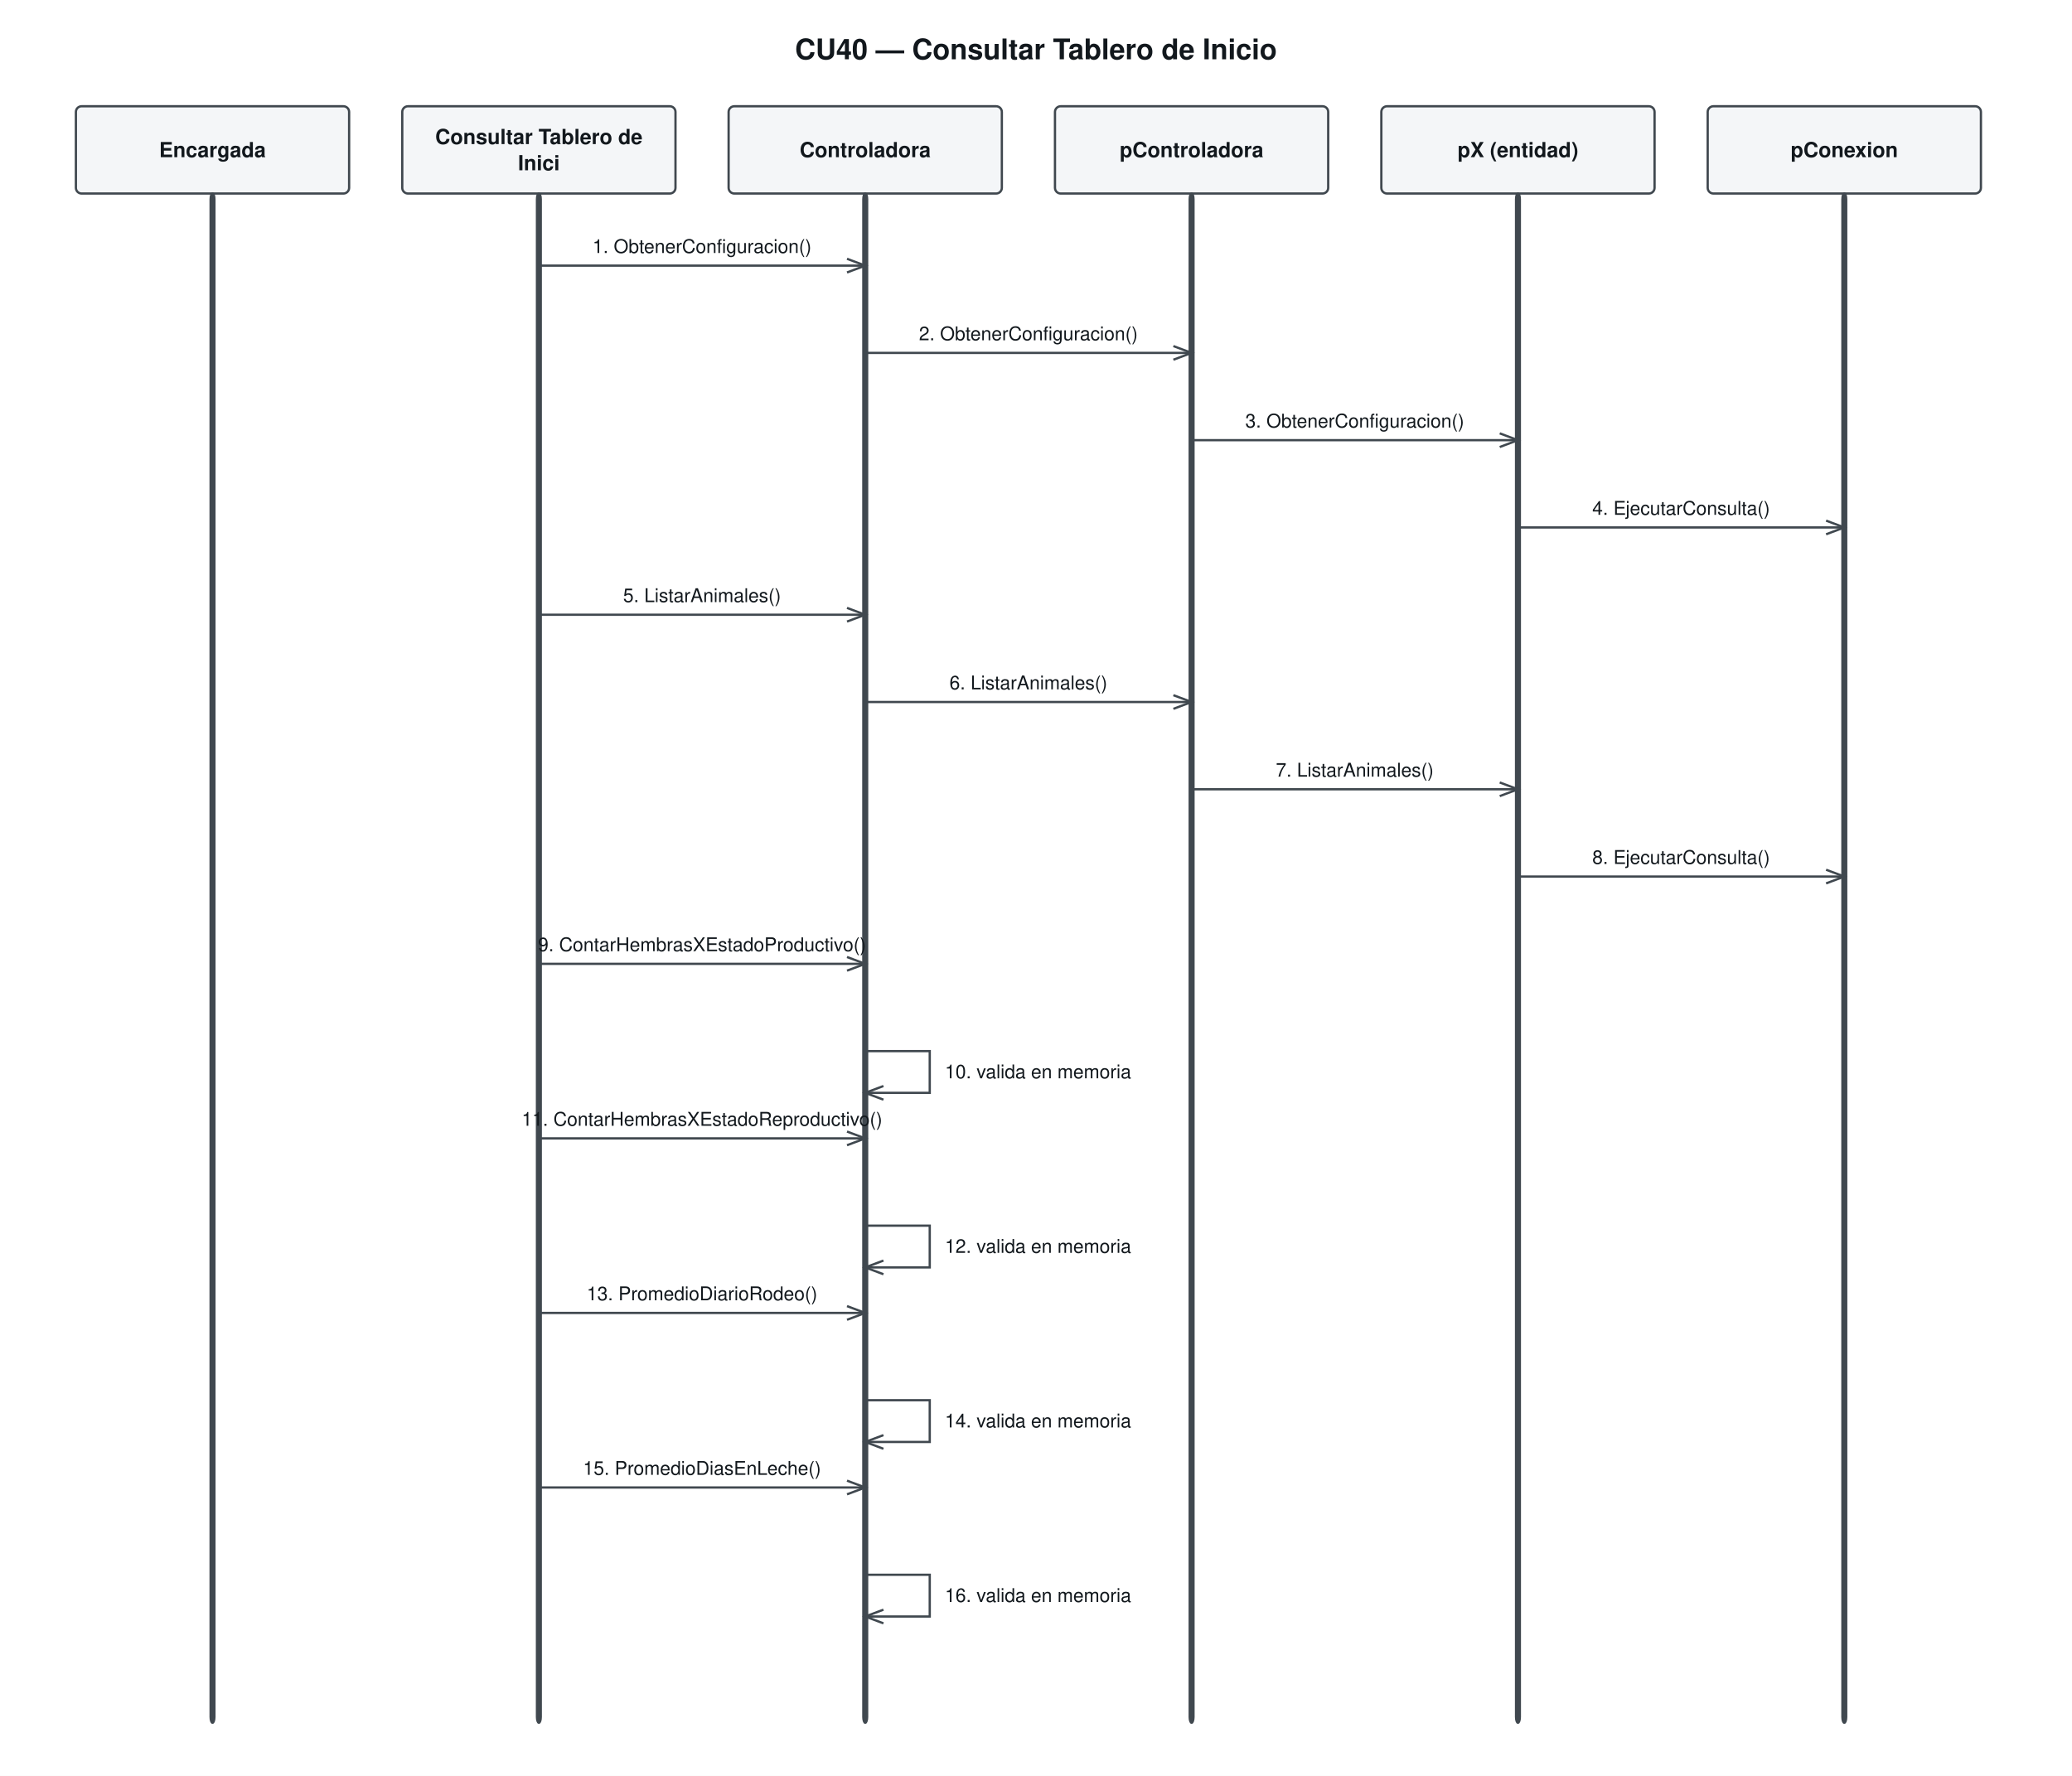
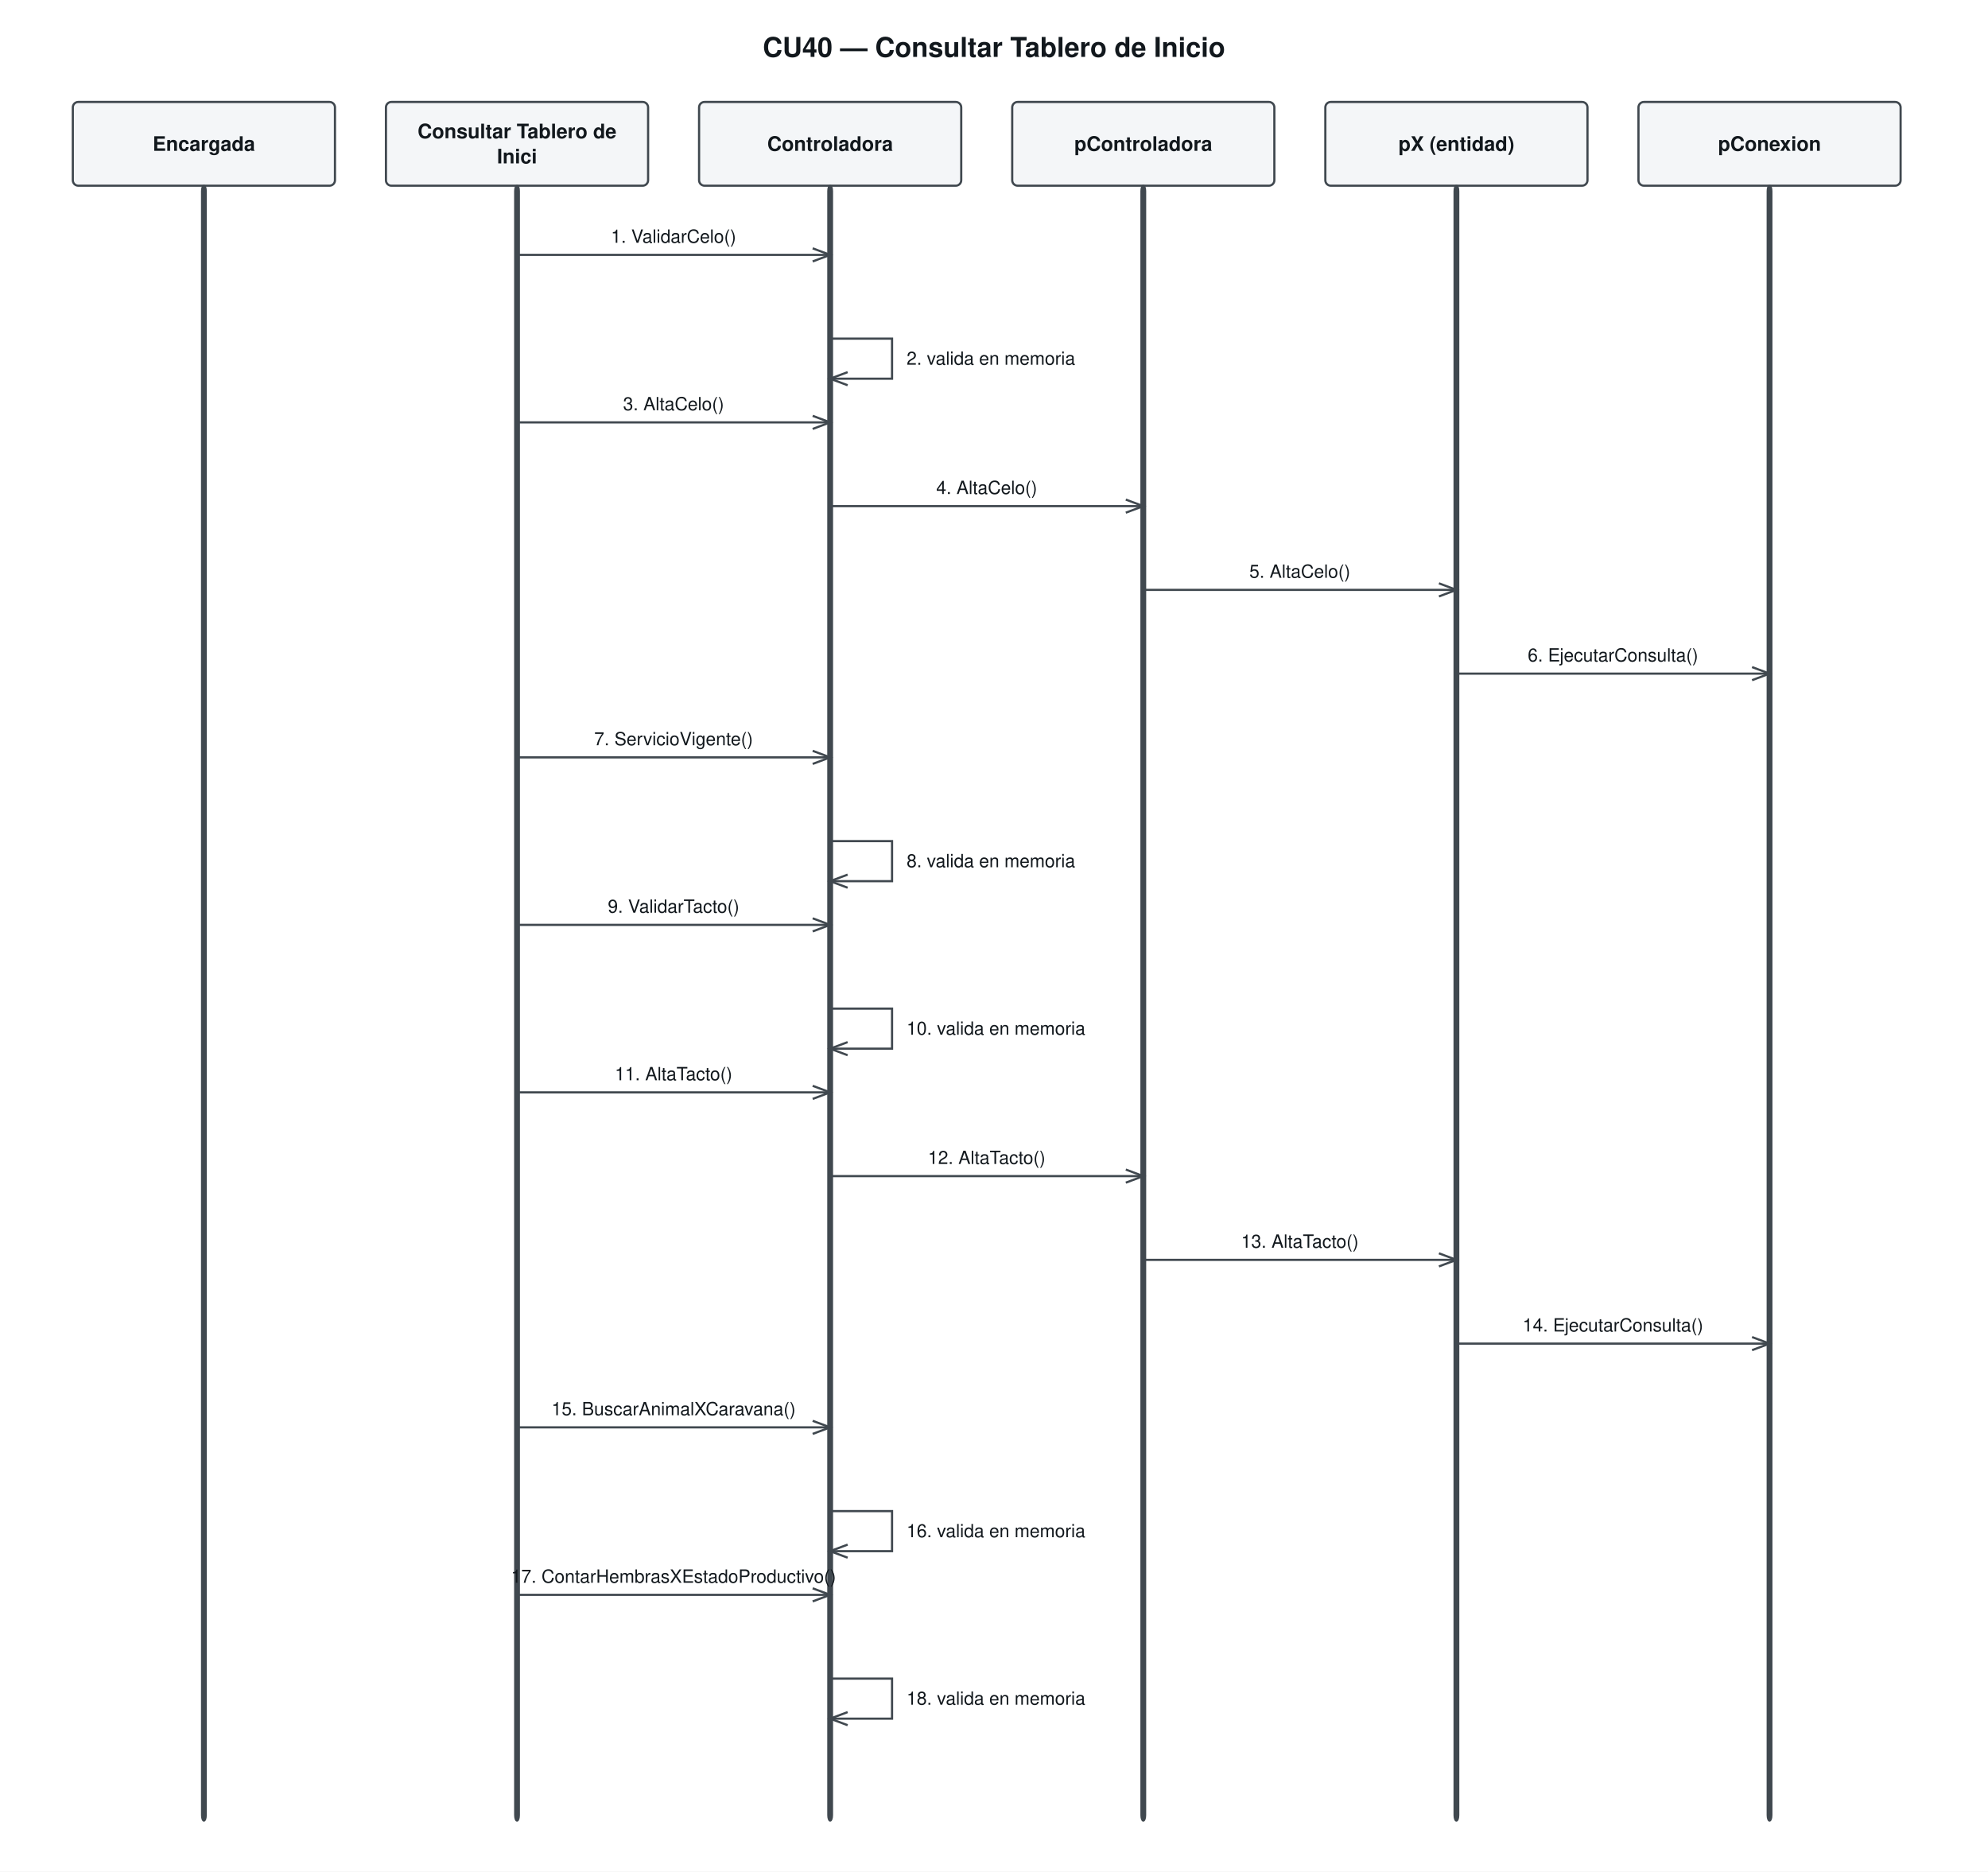
- <svg xmlns="http://www.w3.org/2000/svg" width="1092" height="936" viewBox="0 0 1092 936">
+ <svg xmlns="http://www.w3.org/2000/svg" width="1092" height="1028" viewBox="0 0 1092 1028">
  <rect width="100%" height="100%" fill="#ffffff" />
  <text x="546.0" y="26.0" font-family="Helvetica, Arial, sans-serif" font-size="15" font-weight="600" fill="#12181d" text-anchor="middle" dominant-baseline="middle">CU40 — Consultar Tablero de Inicio</text>
  <rect x="40.0" y="56.0" width="144.0" height="46.0" rx="3" fill="#f4f6f8" stroke="#40484f" stroke-width="1.2" />
  <text x="112.0" y="79.0" font-family="Helvetica, Arial, sans-serif" font-size="11" font-weight="600" fill="#12181d" text-anchor="middle" dominant-baseline="middle">Encargada</text>
-   <rect x="111.0" y="102.0" width="2.0" height="806.0" rx="3" fill="#40484f" stroke="#40484f" stroke-width="1.2" />
+   <rect x="111.0" y="102.0" width="2.0" height="898.0" rx="3" fill="#40484f" stroke="#40484f" stroke-width="1.2" />
  <rect x="212.0" y="56.0" width="144.0" height="46.0" rx="3" fill="#f4f6f8" stroke="#40484f" stroke-width="1.2" />
  <text x="284.0" y="72.1" font-family="Helvetica, Arial, sans-serif" font-size="11" font-weight="600" fill="#12181d" text-anchor="middle" dominant-baseline="middle">Consultar Tablero de</text>
  <text x="284.0" y="85.9" font-family="Helvetica, Arial, sans-serif" font-size="11" font-weight="600" fill="#12181d" text-anchor="middle" dominant-baseline="middle">Inici</text>
-   <rect x="283.0" y="102.0" width="2.0" height="806.0" rx="3" fill="#40484f" stroke="#40484f" stroke-width="1.2" />
+   <rect x="283.0" y="102.0" width="2.0" height="898.0" rx="3" fill="#40484f" stroke="#40484f" stroke-width="1.2" />
  <rect x="384.0" y="56.0" width="144.0" height="46.0" rx="3" fill="#f4f6f8" stroke="#40484f" stroke-width="1.2" />
  <text x="456.0" y="79.0" font-family="Helvetica, Arial, sans-serif" font-size="11" font-weight="600" fill="#12181d" text-anchor="middle" dominant-baseline="middle">Controladora</text>
-   <rect x="455.0" y="102.0" width="2.0" height="806.0" rx="3" fill="#40484f" stroke="#40484f" stroke-width="1.2" />
+   <rect x="455.0" y="102.0" width="2.0" height="898.0" rx="3" fill="#40484f" stroke="#40484f" stroke-width="1.2" />
  <rect x="556.0" y="56.0" width="144.0" height="46.0" rx="3" fill="#f4f6f8" stroke="#40484f" stroke-width="1.2" />
  <text x="628.0" y="79.0" font-family="Helvetica, Arial, sans-serif" font-size="11" font-weight="600" fill="#12181d" text-anchor="middle" dominant-baseline="middle">pControladora</text>
-   <rect x="627.0" y="102.0" width="2.0" height="806.0" rx="3" fill="#40484f" stroke="#40484f" stroke-width="1.2" />
+   <rect x="627.0" y="102.0" width="2.0" height="898.0" rx="3" fill="#40484f" stroke="#40484f" stroke-width="1.2" />
  <rect x="728.0" y="56.0" width="144.0" height="46.0" rx="3" fill="#f4f6f8" stroke="#40484f" stroke-width="1.2" />
  <text x="800.0" y="79.0" font-family="Helvetica, Arial, sans-serif" font-size="11" font-weight="600" fill="#12181d" text-anchor="middle" dominant-baseline="middle">pX (entidad)</text>
-   <rect x="799.0" y="102.0" width="2.0" height="806.0" rx="3" fill="#40484f" stroke="#40484f" stroke-width="1.2" />
+   <rect x="799.0" y="102.0" width="2.0" height="898.0" rx="3" fill="#40484f" stroke="#40484f" stroke-width="1.2" />
  <rect x="900.0" y="56.0" width="144.0" height="46.0" rx="3" fill="#f4f6f8" stroke="#40484f" stroke-width="1.2" />
  <text x="972.0" y="79.0" font-family="Helvetica, Arial, sans-serif" font-size="11" font-weight="600" fill="#12181d" text-anchor="middle" dominant-baseline="middle">pConexion</text>
-   <rect x="971.0" y="102.0" width="2.0" height="806.0" rx="3" fill="#40484f" stroke="#40484f" stroke-width="1.2" />
+   <rect x="971.0" y="102.0" width="2.0" height="898.0" rx="3" fill="#40484f" stroke="#40484f" stroke-width="1.2" />
  <line x1="284.0" y1="140.0" x2="456.0" y2="140.0" stroke="#40484f" stroke-width="1.2" />
  <path d="M 446.4 143.6 L 456.0 140.0 L 446.4 136.4" fill="none" stroke="#40484f" stroke-width="1.2" />
-   <text x="370.0" y="130.0" font-family="Helvetica, Arial, sans-serif" font-size="10" fill="#12181d" text-anchor="middle" dominant-baseline="middle">1. ObtenerConfiguracion()</text>
-   <line x1="456.0" y1="186.0" x2="628.0" y2="186.0" stroke="#40484f" stroke-width="1.2" />
-   <path d="M 618.4 189.6 L 628.0 186.0 L 618.4 182.4" fill="none" stroke="#40484f" stroke-width="1.2" />
-   <text x="542.0" y="176.0" font-family="Helvetica, Arial, sans-serif" font-size="10" fill="#12181d" text-anchor="middle" dominant-baseline="middle">2. ObtenerConfiguracion()</text>
-   <line x1="628.0" y1="232.0" x2="800.0" y2="232.0" stroke="#40484f" stroke-width="1.2" />
-   <path d="M 790.4 235.6 L 800.0 232.0 L 790.4 228.4" fill="none" stroke="#40484f" stroke-width="1.2" />
-   <text x="714.0" y="222.0" font-family="Helvetica, Arial, sans-serif" font-size="10" fill="#12181d" text-anchor="middle" dominant-baseline="middle">3. ObtenerConfiguracion()</text>
-   <line x1="800.0" y1="278.0" x2="972.0" y2="278.0" stroke="#40484f" stroke-width="1.2" />
-   <path d="M 962.4 281.6 L 972.0 278.0 L 962.4 274.4" fill="none" stroke="#40484f" stroke-width="1.2" />
-   <text x="886.0" y="268.0" font-family="Helvetica, Arial, sans-serif" font-size="10" fill="#12181d" text-anchor="middle" dominant-baseline="middle">4. EjecutarConsulta()</text>
-   <line x1="284.0" y1="324.0" x2="456.0" y2="324.0" stroke="#40484f" stroke-width="1.2" />
-   <path d="M 446.4 327.6 L 456.0 324.0 L 446.4 320.4" fill="none" stroke="#40484f" stroke-width="1.2" />
-   <text x="370.0" y="314.0" font-family="Helvetica, Arial, sans-serif" font-size="10" fill="#12181d" text-anchor="middle" dominant-baseline="middle">5. ListarAnimales()</text>
-   <line x1="456.0" y1="370.0" x2="628.0" y2="370.0" stroke="#40484f" stroke-width="1.2" />
-   <path d="M 618.4 373.6 L 628.0 370.0 L 618.4 366.4" fill="none" stroke="#40484f" stroke-width="1.2" />
-   <text x="542.0" y="360.0" font-family="Helvetica, Arial, sans-serif" font-size="10" fill="#12181d" text-anchor="middle" dominant-baseline="middle">6. ListarAnimales()</text>
-   <line x1="628.0" y1="416.0" x2="800.0" y2="416.0" stroke="#40484f" stroke-width="1.2" />
-   <path d="M 790.4 419.6 L 800.0 416.0 L 790.4 412.4" fill="none" stroke="#40484f" stroke-width="1.2" />
-   <text x="714.0" y="406.0" font-family="Helvetica, Arial, sans-serif" font-size="10" fill="#12181d" text-anchor="middle" dominant-baseline="middle">7. ListarAnimales()</text>
-   <line x1="800.0" y1="462.0" x2="972.0" y2="462.0" stroke="#40484f" stroke-width="1.2" />
-   <path d="M 962.4 465.6 L 972.0 462.0 L 962.4 458.4" fill="none" stroke="#40484f" stroke-width="1.2" />
-   <text x="886.0" y="452.0" font-family="Helvetica, Arial, sans-serif" font-size="10" fill="#12181d" text-anchor="middle" dominant-baseline="middle">8. EjecutarConsulta()</text>
+   <text x="370.0" y="130.0" font-family="Helvetica, Arial, sans-serif" font-size="10" fill="#12181d" text-anchor="middle" dominant-baseline="middle">1. ValidarCelo()</text>
+   <path d="M 456.0 186.0 h 34 v 22 h -34" fill="none" stroke="#40484f" stroke-width="1.2" />
+   <path d="M 465.6 204.4 L 456.0 208.0 L 465.6 211.6" fill="none" stroke="#40484f" stroke-width="1.2" />
+   <text x="498.0" y="197.0" font-family="Helvetica, Arial, sans-serif" font-size="10" fill="#12181d" text-anchor="start" dominant-baseline="middle">2. valida en memoria</text>
+   <line x1="284.0" y1="232.0" x2="456.0" y2="232.0" stroke="#40484f" stroke-width="1.2" />
+   <path d="M 446.4 235.6 L 456.0 232.0 L 446.4 228.4" fill="none" stroke="#40484f" stroke-width="1.2" />
+   <text x="370.0" y="222.0" font-family="Helvetica, Arial, sans-serif" font-size="10" fill="#12181d" text-anchor="middle" dominant-baseline="middle">3. AltaCelo()</text>
+   <line x1="456.0" y1="278.0" x2="628.0" y2="278.0" stroke="#40484f" stroke-width="1.2" />
+   <path d="M 618.4 281.6 L 628.0 278.0 L 618.4 274.4" fill="none" stroke="#40484f" stroke-width="1.2" />
+   <text x="542.0" y="268.0" font-family="Helvetica, Arial, sans-serif" font-size="10" fill="#12181d" text-anchor="middle" dominant-baseline="middle">4. AltaCelo()</text>
+   <line x1="628.0" y1="324.0" x2="800.0" y2="324.0" stroke="#40484f" stroke-width="1.2" />
+   <path d="M 790.4 327.6 L 800.0 324.0 L 790.4 320.4" fill="none" stroke="#40484f" stroke-width="1.2" />
+   <text x="714.0" y="314.0" font-family="Helvetica, Arial, sans-serif" font-size="10" fill="#12181d" text-anchor="middle" dominant-baseline="middle">5. AltaCelo()</text>
+   <line x1="800.0" y1="370.0" x2="972.0" y2="370.0" stroke="#40484f" stroke-width="1.2" />
+   <path d="M 962.4 373.6 L 972.0 370.0 L 962.4 366.4" fill="none" stroke="#40484f" stroke-width="1.2" />
+   <text x="886.0" y="360.0" font-family="Helvetica, Arial, sans-serif" font-size="10" fill="#12181d" text-anchor="middle" dominant-baseline="middle">6. EjecutarConsulta()</text>
+   <line x1="284.0" y1="416.0" x2="456.0" y2="416.0" stroke="#40484f" stroke-width="1.2" />
+   <path d="M 446.4 419.6 L 456.0 416.0 L 446.4 412.4" fill="none" stroke="#40484f" stroke-width="1.2" />
+   <text x="370.0" y="406.0" font-family="Helvetica, Arial, sans-serif" font-size="10" fill="#12181d" text-anchor="middle" dominant-baseline="middle">7. ServicioVigente()</text>
+   <path d="M 456.0 462.0 h 34 v 22 h -34" fill="none" stroke="#40484f" stroke-width="1.2" />
+   <path d="M 465.6 480.4 L 456.0 484.0 L 465.6 487.6" fill="none" stroke="#40484f" stroke-width="1.2" />
+   <text x="498.0" y="473.0" font-family="Helvetica, Arial, sans-serif" font-size="10" fill="#12181d" text-anchor="start" dominant-baseline="middle">8. valida en memoria</text>
  <line x1="284.0" y1="508.0" x2="456.0" y2="508.0" stroke="#40484f" stroke-width="1.2" />
  <path d="M 446.4 511.6 L 456.0 508.0 L 446.4 504.4" fill="none" stroke="#40484f" stroke-width="1.2" />
-   <text x="370.0" y="498.0" font-family="Helvetica, Arial, sans-serif" font-size="10" fill="#12181d" text-anchor="middle" dominant-baseline="middle">9. ContarHembrasXEstadoProductivo()</text>
+   <text x="370.0" y="498.0" font-family="Helvetica, Arial, sans-serif" font-size="10" fill="#12181d" text-anchor="middle" dominant-baseline="middle">9. ValidarTacto()</text>
  <path d="M 456.0 554.0 h 34 v 22 h -34" fill="none" stroke="#40484f" stroke-width="1.2" />
  <path d="M 465.6 572.4 L 456.0 576.0 L 465.6 579.6" fill="none" stroke="#40484f" stroke-width="1.2" />
  <text x="498.0" y="565.0" font-family="Helvetica, Arial, sans-serif" font-size="10" fill="#12181d" text-anchor="start" dominant-baseline="middle">10. valida en memoria</text>
  <line x1="284.0" y1="600.0" x2="456.0" y2="600.0" stroke="#40484f" stroke-width="1.2" />
  <path d="M 446.4 603.6 L 456.0 600.0 L 446.4 596.4" fill="none" stroke="#40484f" stroke-width="1.2" />
-   <text x="370.0" y="590.0" font-family="Helvetica, Arial, sans-serif" font-size="10" fill="#12181d" text-anchor="middle" dominant-baseline="middle">11. ContarHembrasXEstadoReproductivo()</text>
-   <path d="M 456.0 646.0 h 34 v 22 h -34" fill="none" stroke="#40484f" stroke-width="1.2" />
-   <path d="M 465.6 664.4 L 456.0 668.0 L 465.6 671.6" fill="none" stroke="#40484f" stroke-width="1.2" />
-   <text x="498.0" y="657.0" font-family="Helvetica, Arial, sans-serif" font-size="10" fill="#12181d" text-anchor="start" dominant-baseline="middle">12. valida en memoria</text>
-   <line x1="284.0" y1="692.0" x2="456.0" y2="692.0" stroke="#40484f" stroke-width="1.2" />
-   <path d="M 446.4 695.6 L 456.0 692.0 L 446.4 688.4" fill="none" stroke="#40484f" stroke-width="1.2" />
-   <text x="370.0" y="682.0" font-family="Helvetica, Arial, sans-serif" font-size="10" fill="#12181d" text-anchor="middle" dominant-baseline="middle">13. PromedioDiarioRodeo()</text>
-   <path d="M 456.0 738.0 h 34 v 22 h -34" fill="none" stroke="#40484f" stroke-width="1.2" />
-   <path d="M 465.6 756.4 L 456.0 760.0 L 465.6 763.6" fill="none" stroke="#40484f" stroke-width="1.2" />
-   <text x="498.0" y="749.0" font-family="Helvetica, Arial, sans-serif" font-size="10" fill="#12181d" text-anchor="start" dominant-baseline="middle">14. valida en memoria</text>
+   <text x="370.0" y="590.0" font-family="Helvetica, Arial, sans-serif" font-size="10" fill="#12181d" text-anchor="middle" dominant-baseline="middle">11. AltaTacto()</text>
+   <line x1="456.0" y1="646.0" x2="628.0" y2="646.0" stroke="#40484f" stroke-width="1.2" />
+   <path d="M 618.4 649.6 L 628.0 646.0 L 618.4 642.4" fill="none" stroke="#40484f" stroke-width="1.2" />
+   <text x="542.0" y="636.0" font-family="Helvetica, Arial, sans-serif" font-size="10" fill="#12181d" text-anchor="middle" dominant-baseline="middle">12. AltaTacto()</text>
+   <line x1="628.0" y1="692.0" x2="800.0" y2="692.0" stroke="#40484f" stroke-width="1.2" />
+   <path d="M 790.4 695.6 L 800.0 692.0 L 790.4 688.4" fill="none" stroke="#40484f" stroke-width="1.2" />
+   <text x="714.0" y="682.0" font-family="Helvetica, Arial, sans-serif" font-size="10" fill="#12181d" text-anchor="middle" dominant-baseline="middle">13. AltaTacto()</text>
+   <line x1="800.0" y1="738.0" x2="972.0" y2="738.0" stroke="#40484f" stroke-width="1.2" />
+   <path d="M 962.4 741.6 L 972.0 738.0 L 962.4 734.4" fill="none" stroke="#40484f" stroke-width="1.2" />
+   <text x="886.0" y="728.0" font-family="Helvetica, Arial, sans-serif" font-size="10" fill="#12181d" text-anchor="middle" dominant-baseline="middle">14. EjecutarConsulta()</text>
  <line x1="284.0" y1="784.0" x2="456.0" y2="784.0" stroke="#40484f" stroke-width="1.2" />
  <path d="M 446.4 787.6 L 456.0 784.0 L 446.4 780.4" fill="none" stroke="#40484f" stroke-width="1.2" />
-   <text x="370.0" y="774.0" font-family="Helvetica, Arial, sans-serif" font-size="10" fill="#12181d" text-anchor="middle" dominant-baseline="middle">15. PromedioDiasEnLeche()</text>
+   <text x="370.0" y="774.0" font-family="Helvetica, Arial, sans-serif" font-size="10" fill="#12181d" text-anchor="middle" dominant-baseline="middle">15. BuscarAnimalXCaravana()</text>
  <path d="M 456.0 830.0 h 34 v 22 h -34" fill="none" stroke="#40484f" stroke-width="1.2" />
  <path d="M 465.6 848.4 L 456.0 852.0 L 465.6 855.6" fill="none" stroke="#40484f" stroke-width="1.2" />
  <text x="498.0" y="841.0" font-family="Helvetica, Arial, sans-serif" font-size="10" fill="#12181d" text-anchor="start" dominant-baseline="middle">16. valida en memoria</text>
+   <line x1="284.0" y1="876.0" x2="456.0" y2="876.0" stroke="#40484f" stroke-width="1.2" />
+   <path d="M 446.4 879.6 L 456.0 876.0 L 446.4 872.4" fill="none" stroke="#40484f" stroke-width="1.2" />
+   <text x="370.0" y="866.0" font-family="Helvetica, Arial, sans-serif" font-size="10" fill="#12181d" text-anchor="middle" dominant-baseline="middle">17. ContarHembrasXEstadoProductivo()</text>
+   <path d="M 456.0 922.0 h 34 v 22 h -34" fill="none" stroke="#40484f" stroke-width="1.2" />
+   <path d="M 465.6 940.4 L 456.0 944.0 L 465.6 947.6" fill="none" stroke="#40484f" stroke-width="1.2" />
+   <text x="498.0" y="933.0" font-family="Helvetica, Arial, sans-serif" font-size="10" fill="#12181d" text-anchor="start" dominant-baseline="middle">18. valida en memoria</text>
</svg>
